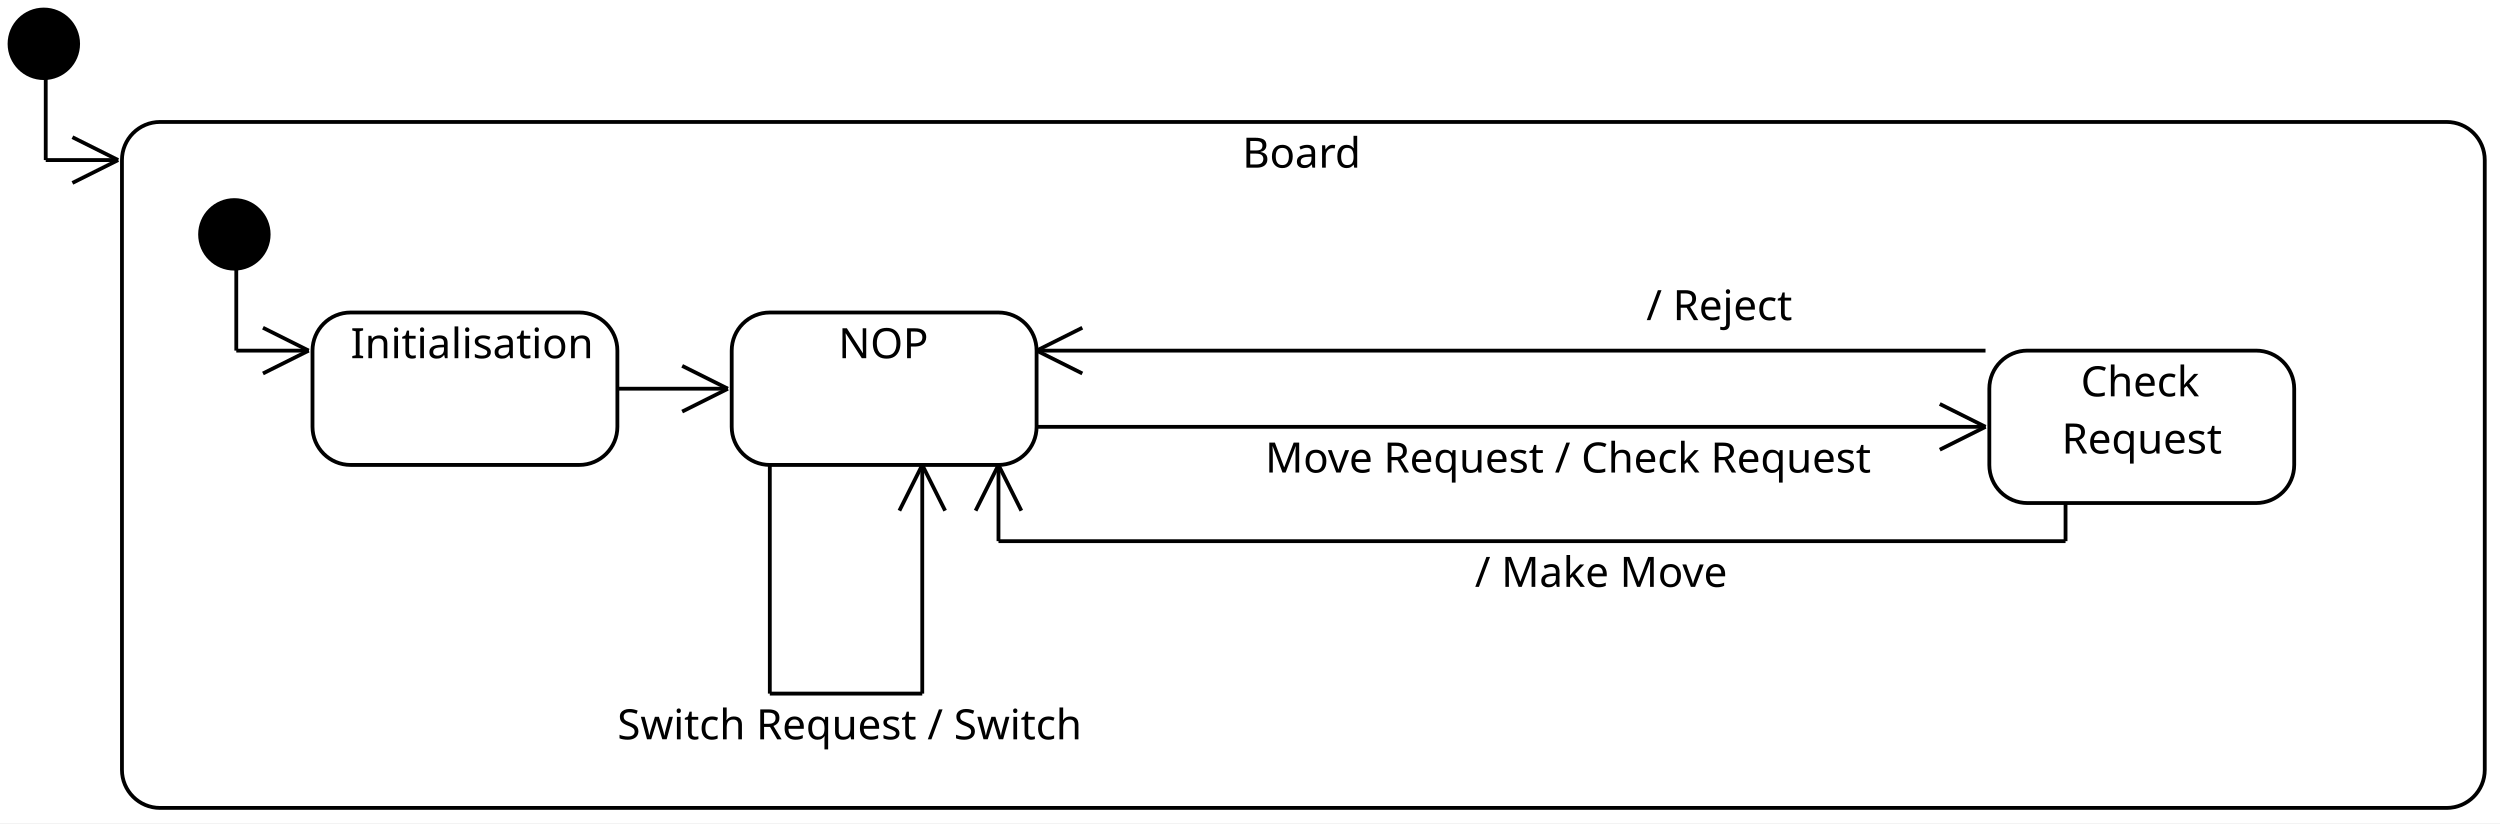
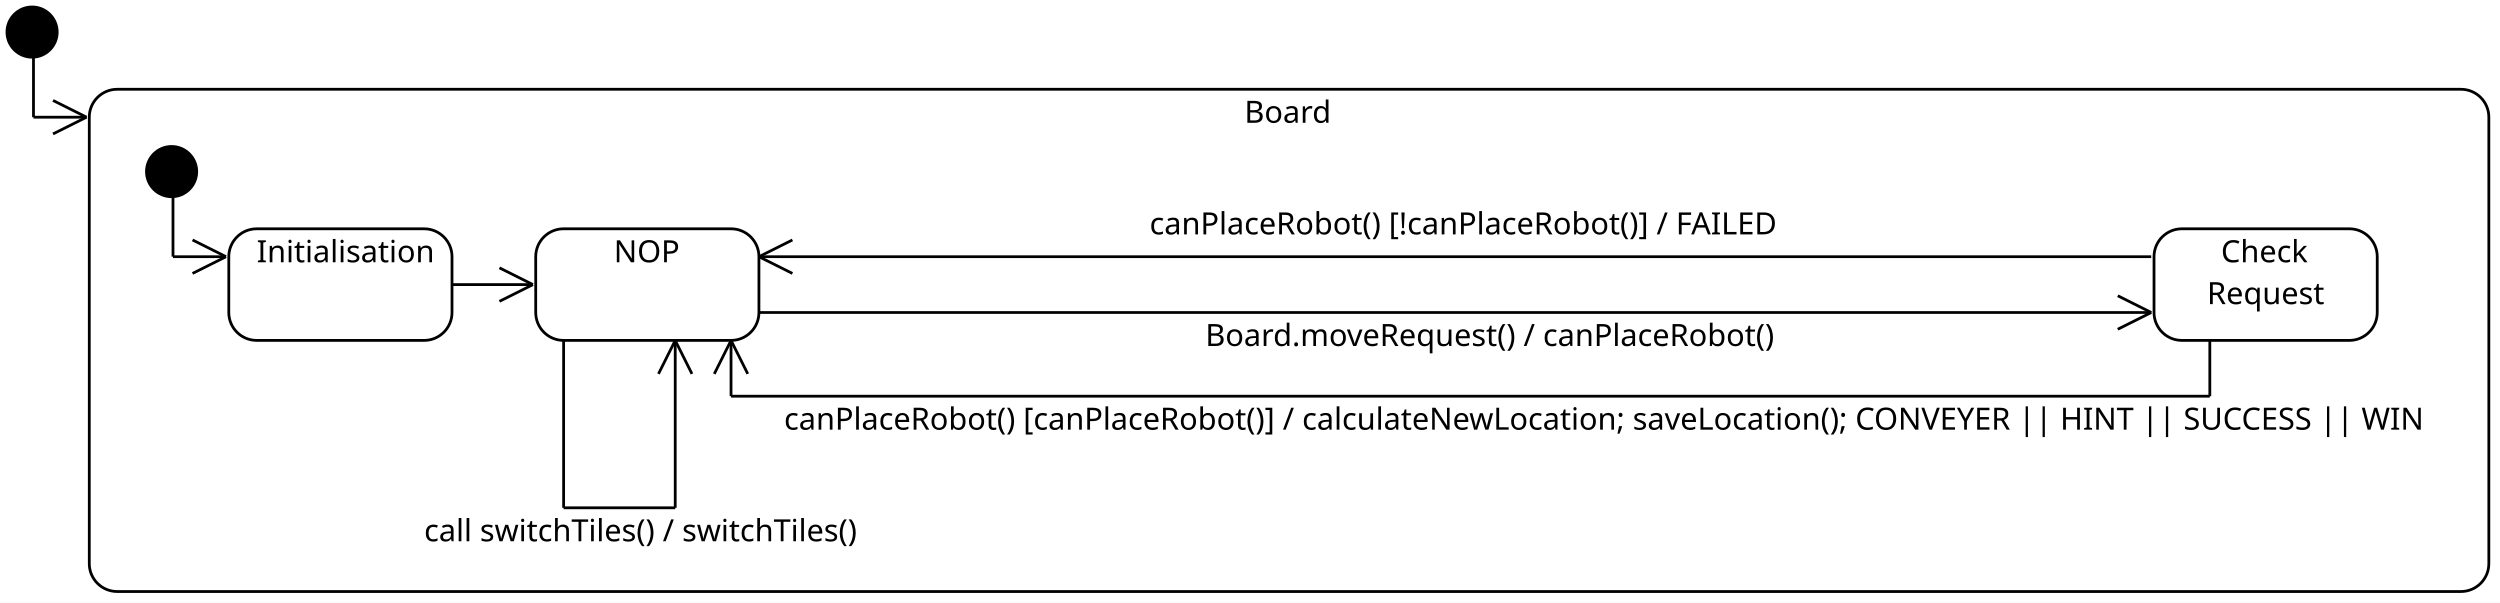
- <svg xmlns="http://www.w3.org/2000/svg" fill-opacity="0" color-rendering="auto" color-interpolation="auto" stroke="rgb(0,0,0)" text-rendering="auto" stroke-linecap="square" width="656" stroke-miterlimit="10" stroke-opacity="0" shape-rendering="auto" fill="rgb(0,0,0)" stroke-dasharray="none" font-weight="normal" stroke-width="1" height="216" font-family="'Dialog'" font-style="normal" stroke-linejoin="miter" font-size="12" stroke-dashoffset="0" image-rendering="auto">
+ <svg xmlns="http://www.w3.org/2000/svg" fill-opacity="0" color-rendering="auto" color-interpolation="auto" stroke="rgb(0,0,0)" text-rendering="auto" stroke-linecap="square" width="896" stroke-miterlimit="10" stroke-opacity="0" shape-rendering="auto" fill="rgb(0,0,0)" stroke-dasharray="none" font-weight="normal" stroke-width="1" height="216" font-family="'Dialog'" font-style="normal" stroke-linejoin="miter" font-size="12" stroke-dashoffset="0" image-rendering="auto">
  <defs id="genericDefs" />
  <g>
    <defs id="defs1">
      <clipPath clipPathUnits="userSpaceOnUse" id="clipPath1">
-         <path d="M-7 -7 L631 -7 L631 191 L-7 191 L-7 -7 Z" />
+         <path d="M-7 -7 L871 -7 L871 191 L-7 191 L-7 -7 Z" />
      </clipPath>
      <clipPath clipPathUnits="userSpaceOnUse" id="clipPath2">
        <path d="M-7 -7 L31 -7 L31 31 L-7 31 L-7 -7 Z" />
      </clipPath>
      <clipPath clipPathUnits="userSpaceOnUse" id="clipPath3">
-         <path d="M-7 -7 L631 -7 L631 176 L-7 176 L-7 -7 Z" />
+         <path d="M-7 -7 L871 -7 L871 176 L-7 176 L-7 -7 Z" />
      </clipPath>
      <clipPath clipPathUnits="userSpaceOnUse" id="clipPath4">
        <path d="M-7 -7 L91 -7 L91 51 L-7 51 L-7 -7 Z" />
      </clipPath>
      <clipPath clipPathUnits="userSpaceOnUse" id="clipPath5">
        <path d="M-80 -30 L160 -30 L160 60 L-80 60 L-80 -30 Z" />
      </clipPath>
      <clipPath clipPathUnits="userSpaceOnUse" id="clipPath6">
        <path d="M-80 -15 L160 -15 L160 30 L-80 30 L-80 -15 Z" />
      </clipPath>
      <clipPath clipPathUnits="userSpaceOnUse" id="clipPath7">
-         <path d="M-620 -15 L1240 -15 L1240 30 L-620 30 L-620 -15 Z" />
+         <path d="M-860 -15 L1720 -15 L1720 30 L-860 30 L-860 -15 Z" />
      </clipPath>
      <clipPath clipPathUnits="userSpaceOnUse" id="clipPath8">
        <path d="M0 0 L123 0 L123 126 L0 126 L0 0 Z" />
      </clipPath>
      <clipPath clipPathUnits="userSpaceOnUse" id="clipPath9">
        <path d="M0 0 L133 0 L133 104 L0 104 L0 0 Z" />
      </clipPath>
      <clipPath clipPathUnits="userSpaceOnUse" id="clipPath10">
-         <path d="M0 0 L353 0 L353 104 L0 104 L0 0 Z" />
+         <path d="M0 0 L603 0 L603 104 L0 104 L0 0 Z" />
      </clipPath>
      <clipPath clipPathUnits="userSpaceOnUse" id="clipPath11">
-         <path d="M0 0 L384 0 L384 124 L0 124 L0 0 Z" />
+         <path d="M0 0 L634 0 L634 124 L0 124 L0 0 Z" />
      </clipPath>
      <clipPath clipPathUnits="userSpaceOnUse" id="clipPath12">
        <path d="M0 0 L144 0 L144 164 L0 164 L0 0 Z" />
      </clipPath>
      <clipPath clipPathUnits="userSpaceOnUse" id="clipPath13">
-         <path d="M-138 -15 L276 -15 L276 30 L-138 30 L-138 -15 Z" />
+         <path d="M-172 -16 L344 -16 L344 32 L-172 32 L-172 -16 Z" />
      </clipPath>
      <clipPath clipPathUnits="userSpaceOnUse" id="clipPath14">
-         <path d="M-83 -15 L166 -15 L166 30 L-83 30 L-83 -15 Z" />
+         <path d="M-592 -16 L1184 -16 L1184 32 L-592 32 L-592 -16 Z" />
      </clipPath>
      <clipPath clipPathUnits="userSpaceOnUse" id="clipPath15">
-         <path d="M-58 -16 L116 -16 L116 32 L-58 32 L-58 -16 Z" />
+         <path d="M-244 -16 L488 -16 L488 32 L-244 32 L-244 -16 Z" />
      </clipPath>
      <clipPath clipPathUnits="userSpaceOnUse" id="clipPath16">
-         <path d="M-176 -16 L352 -16 L352 32 L-176 32 L-176 -16 Z" />
+         <path d="M-220 -16 L440 -16 L440 32 L-220 32 L-220 -16 Z" />
      </clipPath>
    </defs>
    <g fill="white" text-rendering="geometricPrecision" fill-opacity="1" stroke-opacity="1" stroke="white">
-       <rect x="0" width="656" height="216" y="0" stroke="none" />
+       <rect x="0" width="896" height="216" y="0" stroke="none" />
    </g>
    <g font-size="11" stroke-linecap="butt" transform="translate(32,32)" fill-opacity="1" fill="black" text-rendering="geometricPrecision" font-family="sans-serif" stroke-linejoin="round" stroke="black" stroke-opacity="1" stroke-miterlimit="0">
-       <rect x="0" y="0" clip-path="url(#clipPath1)" fill="none" width="620" rx="10" ry="10" height="180" />
+       <rect x="0" y="0" clip-path="url(#clipPath1)" fill="none" width="860" rx="10" ry="10" height="180" />
    </g>
    <g font-size="11" transform="translate(2,2)" fill-opacity="1" fill="black" text-rendering="geometricPrecision" font-family="sans-serif" stroke="black" stroke-opacity="1">
      <circle r="9.5" clip-path="url(#clipPath2)" cx="9.5" cy="9.5" stroke="none" />
    </g>
    <g font-size="11" stroke-linecap="butt" transform="translate(82,82)" fill-opacity="1" fill="black" text-rendering="geometricPrecision" font-family="sans-serif" stroke-linejoin="round" stroke="black" stroke-opacity="1" stroke-miterlimit="0">
      <rect x="0" y="0" clip-path="url(#clipPath4)" fill="none" width="80" rx="10" ry="10" height="40" />
    </g>
    <g font-size="11" transform="translate(52,52)" fill-opacity="1" fill="black" text-rendering="geometricPrecision" font-family="sans-serif" stroke="black" stroke-opacity="1">
      <circle r="9.5" clip-path="url(#clipPath2)" cx="9.5" cy="9.5" stroke="none" />
    </g>
    <g font-size="11" stroke-linecap="butt" transform="translate(192,82)" fill-opacity="1" fill="black" text-rendering="geometricPrecision" font-family="sans-serif" stroke-linejoin="round" stroke="black" stroke-opacity="1" stroke-miterlimit="0">
      <rect x="0" y="0" clip-path="url(#clipPath4)" fill="none" width="80" rx="10" ry="10" height="40" />
    </g>
-     <g font-size="11" stroke-linecap="butt" transform="translate(522,92)" fill-opacity="1" fill="black" text-rendering="geometricPrecision" font-family="sans-serif" stroke-linejoin="round" stroke="black" stroke-opacity="1" stroke-miterlimit="0">
+     <g font-size="11" stroke-linecap="butt" transform="translate(772,82)" fill-opacity="1" fill="black" text-rendering="geometricPrecision" font-family="sans-serif" stroke-linejoin="round" stroke="black" stroke-opacity="1" stroke-miterlimit="0">
      <rect x="0" y="0" clip-path="url(#clipPath4)" fill="none" width="80" rx="10" ry="10" height="40" />
    </g>
-     <g font-size="11" transform="translate(522,92)" fill-opacity="1" fill="black" text-rendering="geometricPrecision" font-family="sans-serif" stroke="black" stroke-opacity="1">
+     <g font-size="11" transform="translate(772,82)" fill-opacity="1" fill="black" text-rendering="geometricPrecision" font-family="sans-serif" stroke="black" stroke-opacity="1">
      <text x="24" xml:space="preserve" y="12" clip-path="url(#clipPath5)" stroke="none">Check</text>
      <text x="19" xml:space="preserve" y="27" clip-path="url(#clipPath5)" stroke="none">Request</text>
    </g>
    <g font-size="11" transform="translate(192,82)" fill-opacity="1" fill="black" text-rendering="geometricPrecision" font-family="sans-serif" stroke="black" stroke-opacity="1">
      <text x="28" xml:space="preserve" y="12" clip-path="url(#clipPath6)" stroke="none">NOP</text>
    </g>
    <g font-size="11" transform="translate(82,82)" fill-opacity="1" fill="black" text-rendering="geometricPrecision" font-family="sans-serif" stroke="black" stroke-opacity="1">
      <text x="10" xml:space="preserve" y="12" clip-path="url(#clipPath6)" stroke="none">Initialisation</text>
    </g>
    <g font-size="11" transform="translate(32,32)" fill-opacity="1" fill="black" text-rendering="geometricPrecision" font-family="sans-serif" stroke="black" stroke-opacity="1">
-       <text x="294" xml:space="preserve" y="12" clip-path="url(#clipPath7)" stroke="none">Board</text>
+       <text x="414" xml:space="preserve" y="12" clip-path="url(#clipPath7)" stroke="none">Board</text>
    </g>
    <g font-size="11" stroke-linecap="butt" transform="translate(-38,-30)" fill-opacity="1" fill="black" text-rendering="geometricPrecision" font-family="sans-serif" stroke-linejoin="round" stroke="black" stroke-opacity="1">
      <line y2="72" fill="none" x1="50" clip-path="url(#clipPath8)" x2="50" y1="50" />
      <line y2="72" fill="none" x1="50" clip-path="url(#clipPath8)" x2="69" y1="72" />
      <line y2="66" fill="none" x1="69" clip-path="url(#clipPath8)" x2="57" y1="72" />
      <line y2="78" fill="none" x1="69" clip-path="url(#clipPath8)" x2="57" y1="72" />
    </g>
    <g font-size="11" stroke-linecap="butt" transform="translate(12,20)" fill-opacity="1" fill="black" text-rendering="geometricPrecision" font-family="sans-serif" stroke-linejoin="round" stroke="black" stroke-opacity="1">
      <line y2="72" fill="none" x1="50" clip-path="url(#clipPath8)" x2="50" y1="50" />
      <line y2="72" fill="none" x1="50" clip-path="url(#clipPath8)" x2="69" y1="72" />
      <line y2="66" fill="none" x1="69" clip-path="url(#clipPath8)" x2="57" y1="72" />
      <line y2="78" fill="none" x1="69" clip-path="url(#clipPath8)" x2="57" y1="72" />
    </g>
    <g font-size="11" stroke-linecap="butt" transform="translate(112,52)" fill-opacity="1" fill="black" text-rendering="geometricPrecision" font-family="sans-serif" stroke-linejoin="round" stroke="black" stroke-opacity="1">
      <line y2="50" fill="none" x1="50" clip-path="url(#clipPath9)" x2="79" y1="50" />
      <line y2="44" fill="none" x1="79" clip-path="url(#clipPath9)" x2="67" y1="50" />
      <line y2="56" fill="none" x1="79" clip-path="url(#clipPath9)" x2="67" y1="50" />
    </g>
    <g font-size="11" stroke-linecap="butt" transform="translate(222,62)" fill-opacity="1" fill="black" text-rendering="geometricPrecision" font-family="sans-serif" stroke-linejoin="round" stroke="black" stroke-opacity="1">
-       <line y2="50" fill="none" x1="50" clip-path="url(#clipPath10)" x2="299" y1="50" />
-       <line y2="44" fill="none" x1="299" clip-path="url(#clipPath10)" x2="287" y1="50" />
-       <line y2="56" fill="none" x1="299" clip-path="url(#clipPath10)" x2="287" y1="50" />
+       <line y2="50" fill="none" x1="50" clip-path="url(#clipPath10)" x2="549" y1="50" />
+       <line y2="44" fill="none" x1="549" clip-path="url(#clipPath10)" x2="537" y1="50" />
+       <line y2="56" fill="none" x1="549" clip-path="url(#clipPath10)" x2="537" y1="50" />
    </g>
    <g font-size="11" stroke-linecap="butt" transform="translate(222,42)" fill-opacity="1" fill="black" text-rendering="geometricPrecision" font-family="sans-serif" stroke-linejoin="round" stroke="black" stroke-opacity="1">
-       <line y2="50" fill="none" x1="299" clip-path="url(#clipPath10)" x2="50" y1="50" />
+       <line y2="50" fill="none" x1="549" clip-path="url(#clipPath10)" x2="50" y1="50" />
      <line y2="56" fill="none" x1="50" clip-path="url(#clipPath10)" x2="62" y1="50" />
      <line y2="44" fill="none" x1="50" clip-path="url(#clipPath10)" x2="62" y1="50" />
    </g>
    <g font-size="11" stroke-linecap="butt" transform="translate(212,72)" fill-opacity="1" fill="black" text-rendering="geometricPrecision" font-family="sans-serif" stroke-linejoin="round" stroke="black" stroke-opacity="1">
-       <line y2="70" fill="none" x1="330" clip-path="url(#clipPath11)" x2="330" y1="60" />
-       <line y2="70" fill="none" x1="330" clip-path="url(#clipPath11)" x2="50" y1="70" />
+       <line y2="70" fill="none" x1="580" clip-path="url(#clipPath11)" x2="580" y1="50" />
+       <line y2="70" fill="none" x1="580" clip-path="url(#clipPath11)" x2="50" y1="70" />
      <line y2="50" fill="none" x1="50" clip-path="url(#clipPath11)" x2="50" y1="70" />
      <line y2="62" fill="none" x1="50" clip-path="url(#clipPath11)" x2="44" y1="50" />
      <line y2="62" fill="none" x1="50" clip-path="url(#clipPath11)" x2="56" y1="50" />
    </g>
    <g font-size="11" stroke-linecap="butt" transform="translate(152,72)" fill-opacity="1" fill="black" text-rendering="geometricPrecision" font-family="sans-serif" stroke-linejoin="round" stroke="black" stroke-opacity="1">
      <line y2="110" fill="none" x1="50" clip-path="url(#clipPath12)" x2="50" y1="50" />
      <line y2="110" fill="none" x1="50" clip-path="url(#clipPath12)" x2="90" y1="110" />
      <line y2="50" fill="none" x1="90" clip-path="url(#clipPath12)" x2="90" y1="110" />
      <line y2="62" fill="none" x1="90" clip-path="url(#clipPath12)" x2="84" y1="50" />
      <line y2="62" fill="none" x1="90" clip-path="url(#clipPath12)" x2="96" y1="50" />
    </g>
-     <g font-size="11" transform="translate(152,182)" fill-opacity="1" fill="black" text-rendering="geometricPrecision" font-family="sans-serif" stroke="black" stroke-opacity="1">
-       <text x="10" xml:space="preserve" y="12" clip-path="url(#clipPath13)" stroke="none">Switch Request / Switch</text>
+     <g font-size="11" transform="translate(142,182)" fill-opacity="1" fill="black" text-rendering="geometricPrecision" font-family="sans-serif" stroke="black" stroke-opacity="1">
+       <text x="10" xml:space="preserve" y="12" clip-path="url(#clipPath13)" stroke="none">call switchTiles() / switchTiles()</text>
    </g>
-     <g font-size="11" transform="translate(377,142)" fill-opacity="1" fill="black" text-rendering="geometricPrecision" font-family="sans-serif" stroke="black" stroke-opacity="1">
-       <text x="10" xml:space="preserve" y="12" clip-path="url(#clipPath14)" stroke="none">/ Make Move</text>
+     <g font-size="11" transform="translate(271,142)" fill-opacity="1" fill="black" text-rendering="geometricPrecision" font-family="sans-serif" stroke="black" stroke-opacity="1">
+       <text x="10" xml:space="preserve" y="12" clip-path="url(#clipPath14)" stroke="none">canPlaceRobot() [canPlaceRobot()] / calculateNewLocation; saveLocation(); CONVEYER || HINT || SUCCESS || WIN</text>
    </g>
-     <g font-size="11" transform="translate(422,72)" fill-opacity="1" fill="black" text-rendering="geometricPrecision" font-family="sans-serif" stroke="black" stroke-opacity="1">
-       <text x="10" xml:space="preserve" y="12" clip-path="url(#clipPath15)" stroke="none">/ Reject</text>
+     <g font-size="11" transform="translate(402,72)" fill-opacity="1" fill="black" text-rendering="geometricPrecision" font-family="sans-serif" stroke="black" stroke-opacity="1">
+       <text x="10" xml:space="preserve" y="12" clip-path="url(#clipPath15)" stroke="none">canPlaceRobot() [!canPlaceRobot()] / FAILED</text>
    </g>
-     <g font-size="11" transform="translate(322,112)" fill-opacity="1" fill="black" text-rendering="geometricPrecision" font-family="sans-serif" stroke="black" stroke-opacity="1">
-       <text x="10" xml:space="preserve" y="12" clip-path="url(#clipPath16)" stroke="none">Move Request / Check Request</text>
+     <g font-size="11" transform="translate(422,112)" fill-opacity="1" fill="black" text-rendering="geometricPrecision" font-family="sans-serif" stroke="black" stroke-opacity="1">
+       <text x="10" xml:space="preserve" y="12" clip-path="url(#clipPath16)" stroke="none">Board.moveRequest() / canPlaceRobot()</text>
    </g>
-     <g font-size="10" transform="rotate(-45) translate(-153.138,0)" fill-opacity="1" fill="rgb(120,120,120)" text-rendering="geometricPrecision" stroke="rgb(120,120,120)" stroke-opacity="1" />
+     <g font-size="10" transform="rotate(-45) translate(-153.4323,0)" fill-opacity="1" fill="rgb(120,120,120)" text-rendering="geometricPrecision" stroke="rgb(120,120,120)" stroke-opacity="1" />
  </g>
</svg>
